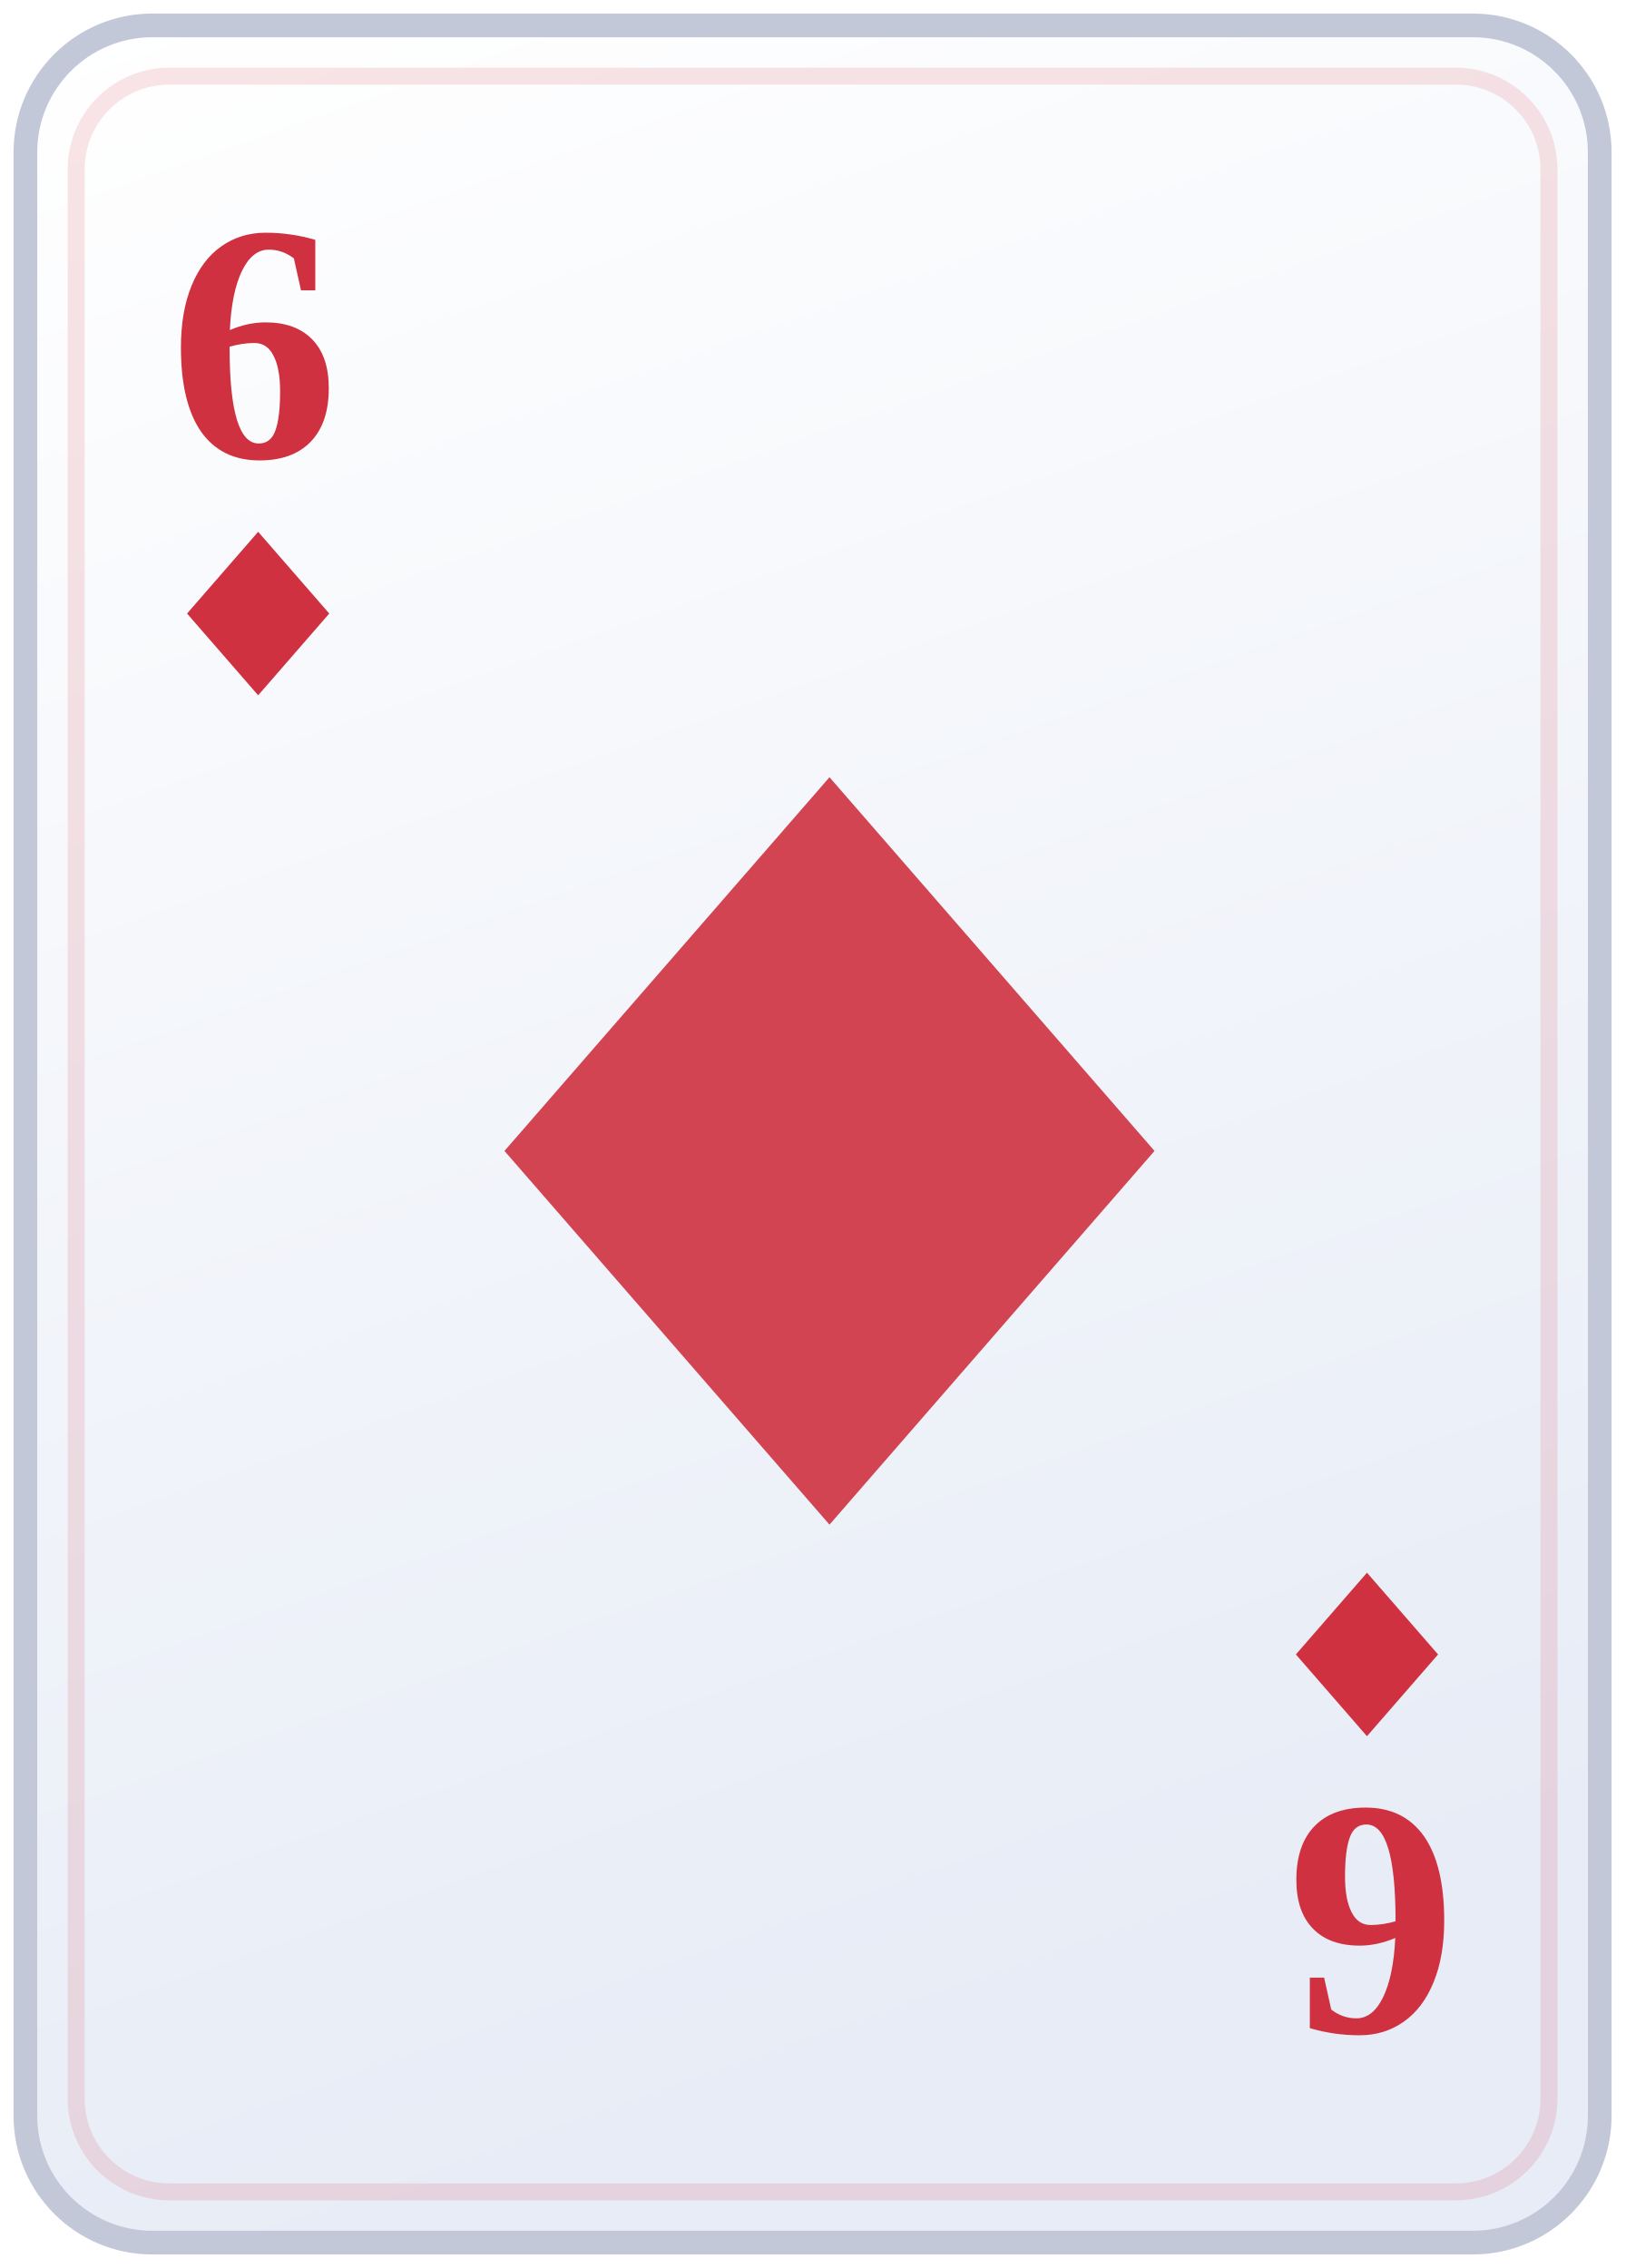
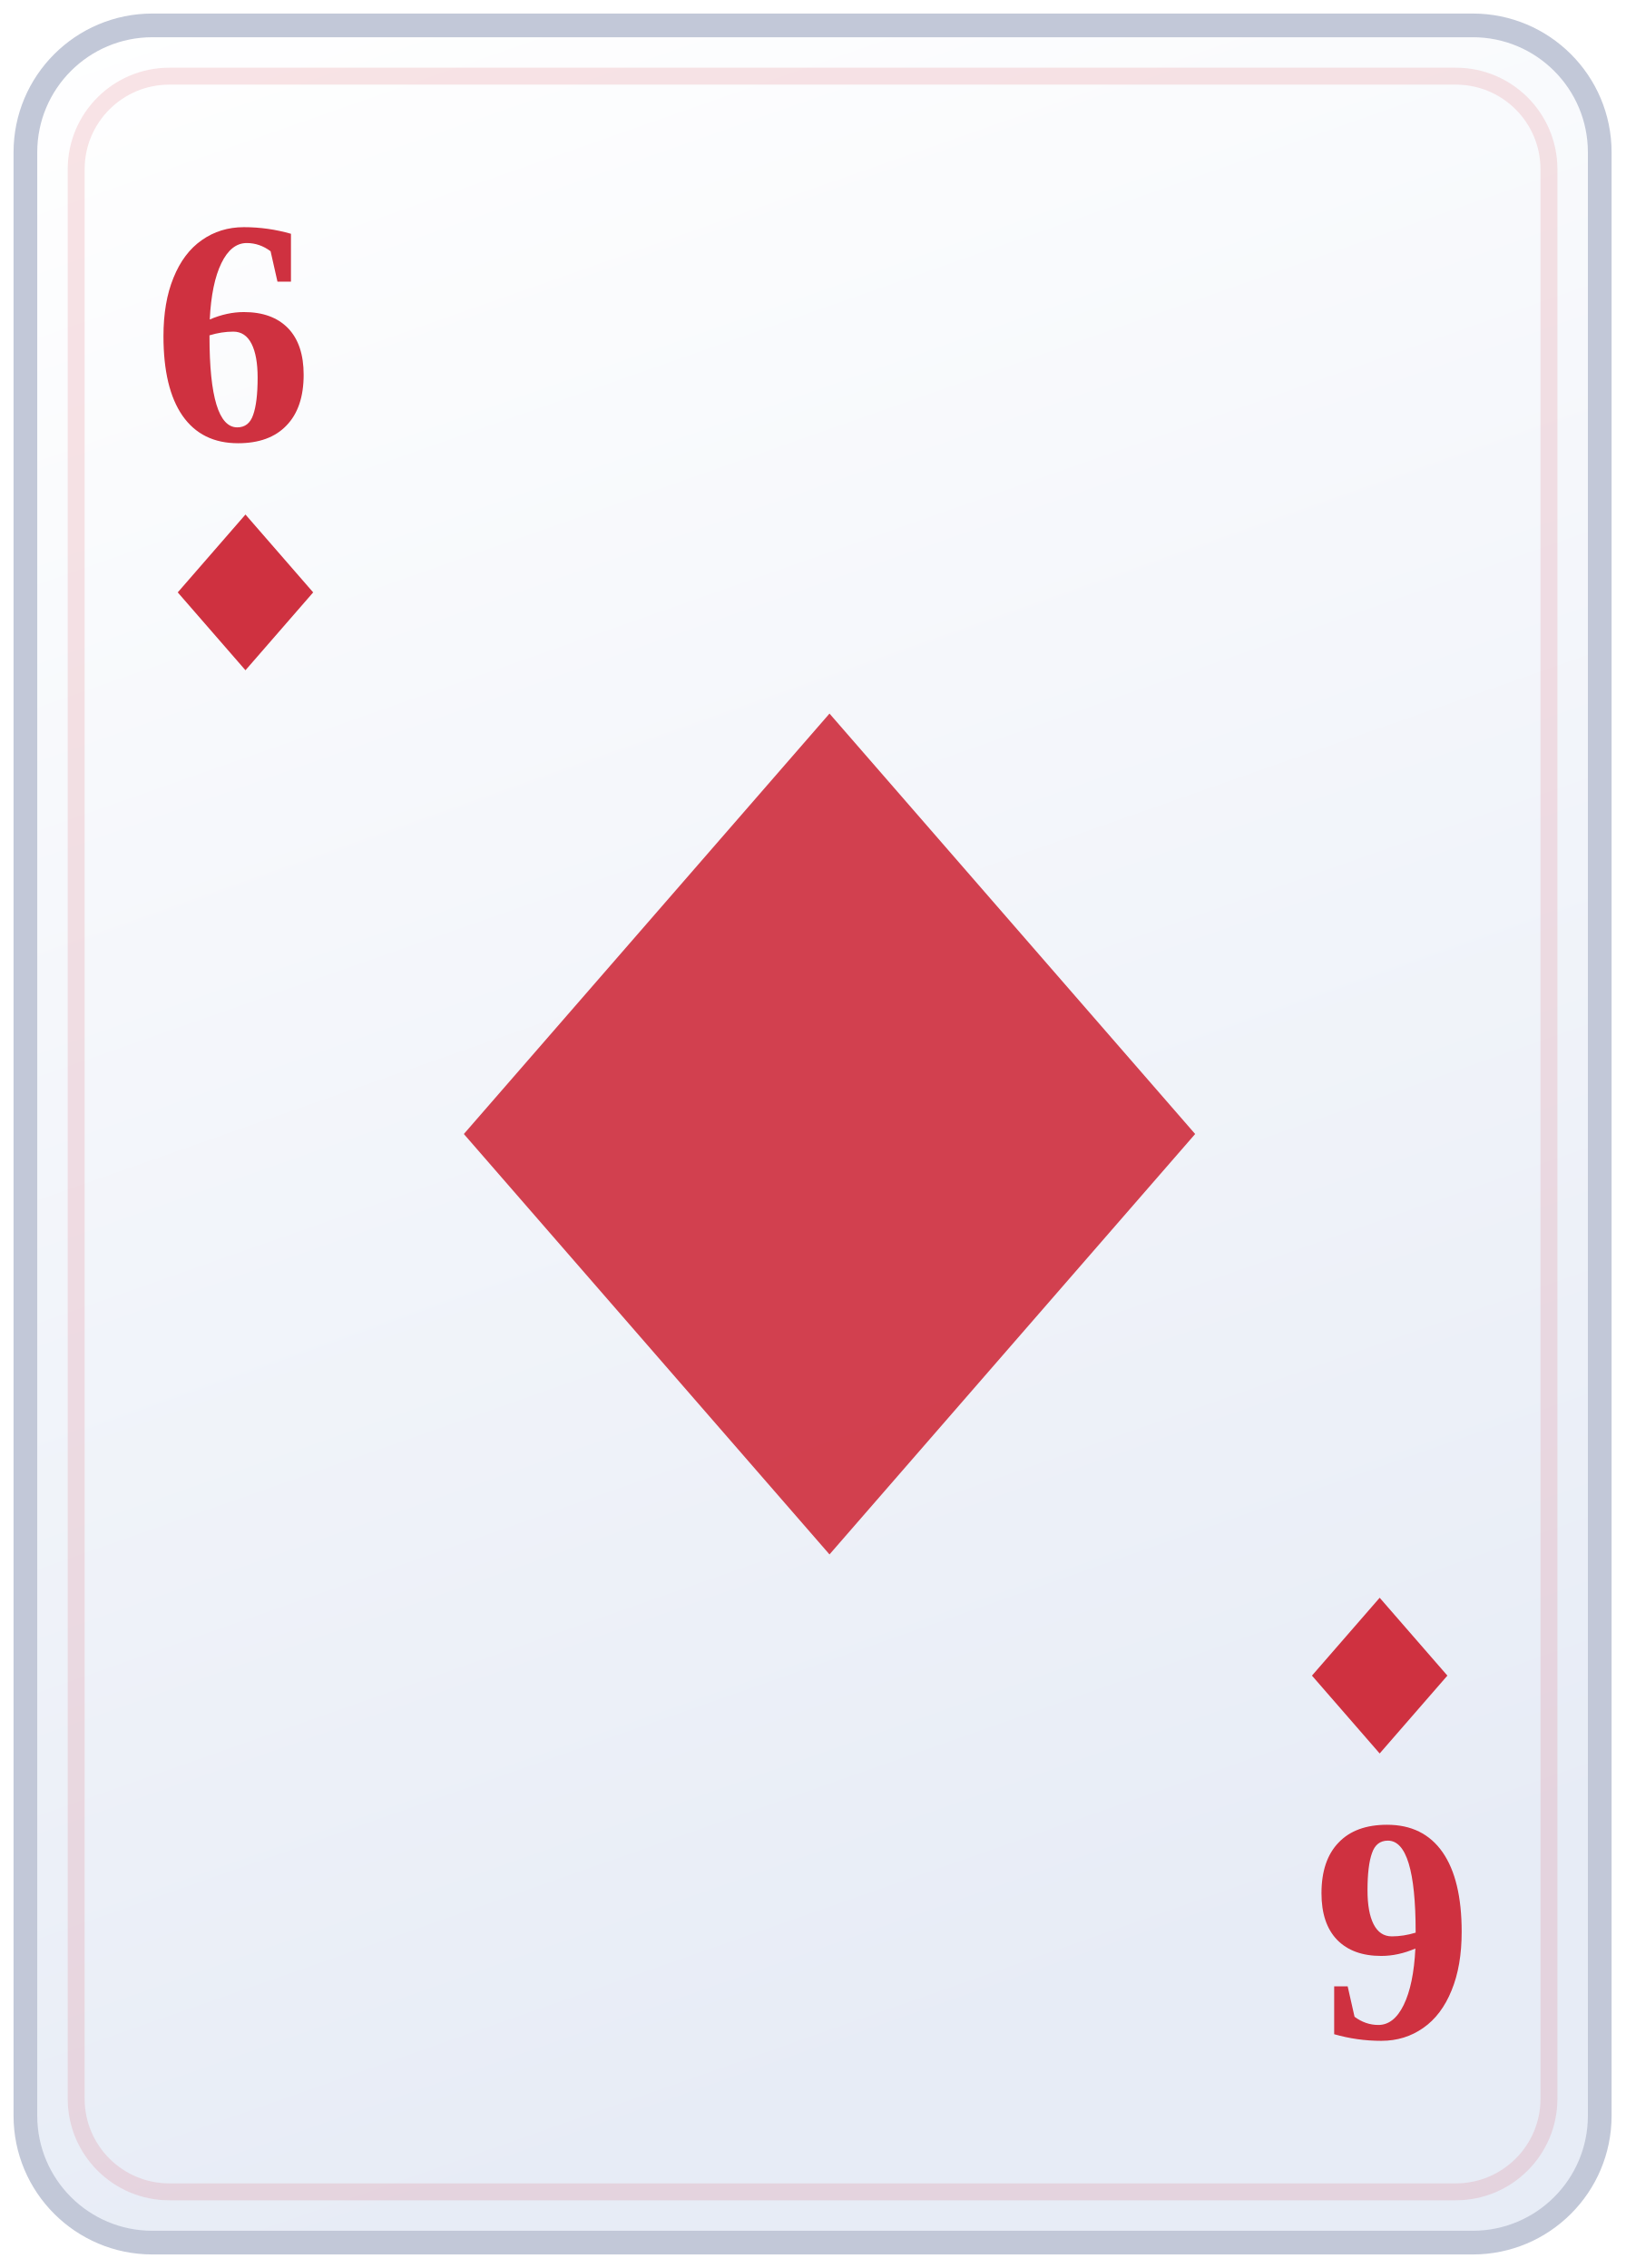
<svg xmlns="http://www.w3.org/2000/svg" viewBox="0 0 96 134" width="96" height="134">
  <defs>
    <linearGradient id="paper" x1="0" y1="0" x2="0.25" y2="1">
      <stop offset="0" stop-color="#ffffff" />
      <stop offset="1" stop-color="#e7ecf6" />
    </linearGradient>
  </defs>
  <rect x="1.5" y="1.5" width="93" height="131" rx="7.5" fill="url(#paper)" stroke="#c2c8d8" stroke-width="1.4" />
  <rect x="4.5" y="4.5" width="87" height="125" rx="5.5" fill="none" stroke="#cf3140" stroke-opacity="0.13" />
-   <text x="10" y="27" font-family="Georgia,'Times New Roman',serif" font-weight="700" font-size="20" fill="#cf3140">6</text>
-   <path d="M50 4l40 46-40 46L10 50Z" transform="translate(10,31) scale(0.105)" fill="#cf3140" />
-   <path d="M50 4l40 46-40 46L10 50Z" transform="translate(25,44) scale(0.48)" fill="#cf3140" opacity="0.9" />
+   <text x="9" y="26" font-family="Georgia,'Times New Roman',serif" font-weight="700" font-size="19" fill="#cf3140">6</text>
+   <path d="M50 4l40 46-40 46L10 50Z" transform="translate(9.5,30) scale(0.1)" fill="#cf3140" />
+   <path d="M50 4l40 46-40 46L10 50Z" transform="translate(22,40) scale(0.54)" fill="#cf3140" opacity="0.92" />
  <g transform="rotate(180 48 67)">
-     <text x="10" y="27" font-family="Georgia,'Times New Roman',serif" font-weight="700" font-size="20" fill="#cf3140">6</text>
-     <path d="M50 4l40 46-40 46L10 50Z" transform="translate(10,31) scale(0.105)" fill="#cf3140" />
+     <text x="9" y="26" font-family="Georgia,'Times New Roman',serif" font-weight="700" font-size="19" fill="#cf3140">6</text>
+     <path d="M50 4l40 46-40 46L10 50Z" transform="translate(9.5,30) scale(0.1)" fill="#cf3140" />
  </g>
</svg>
